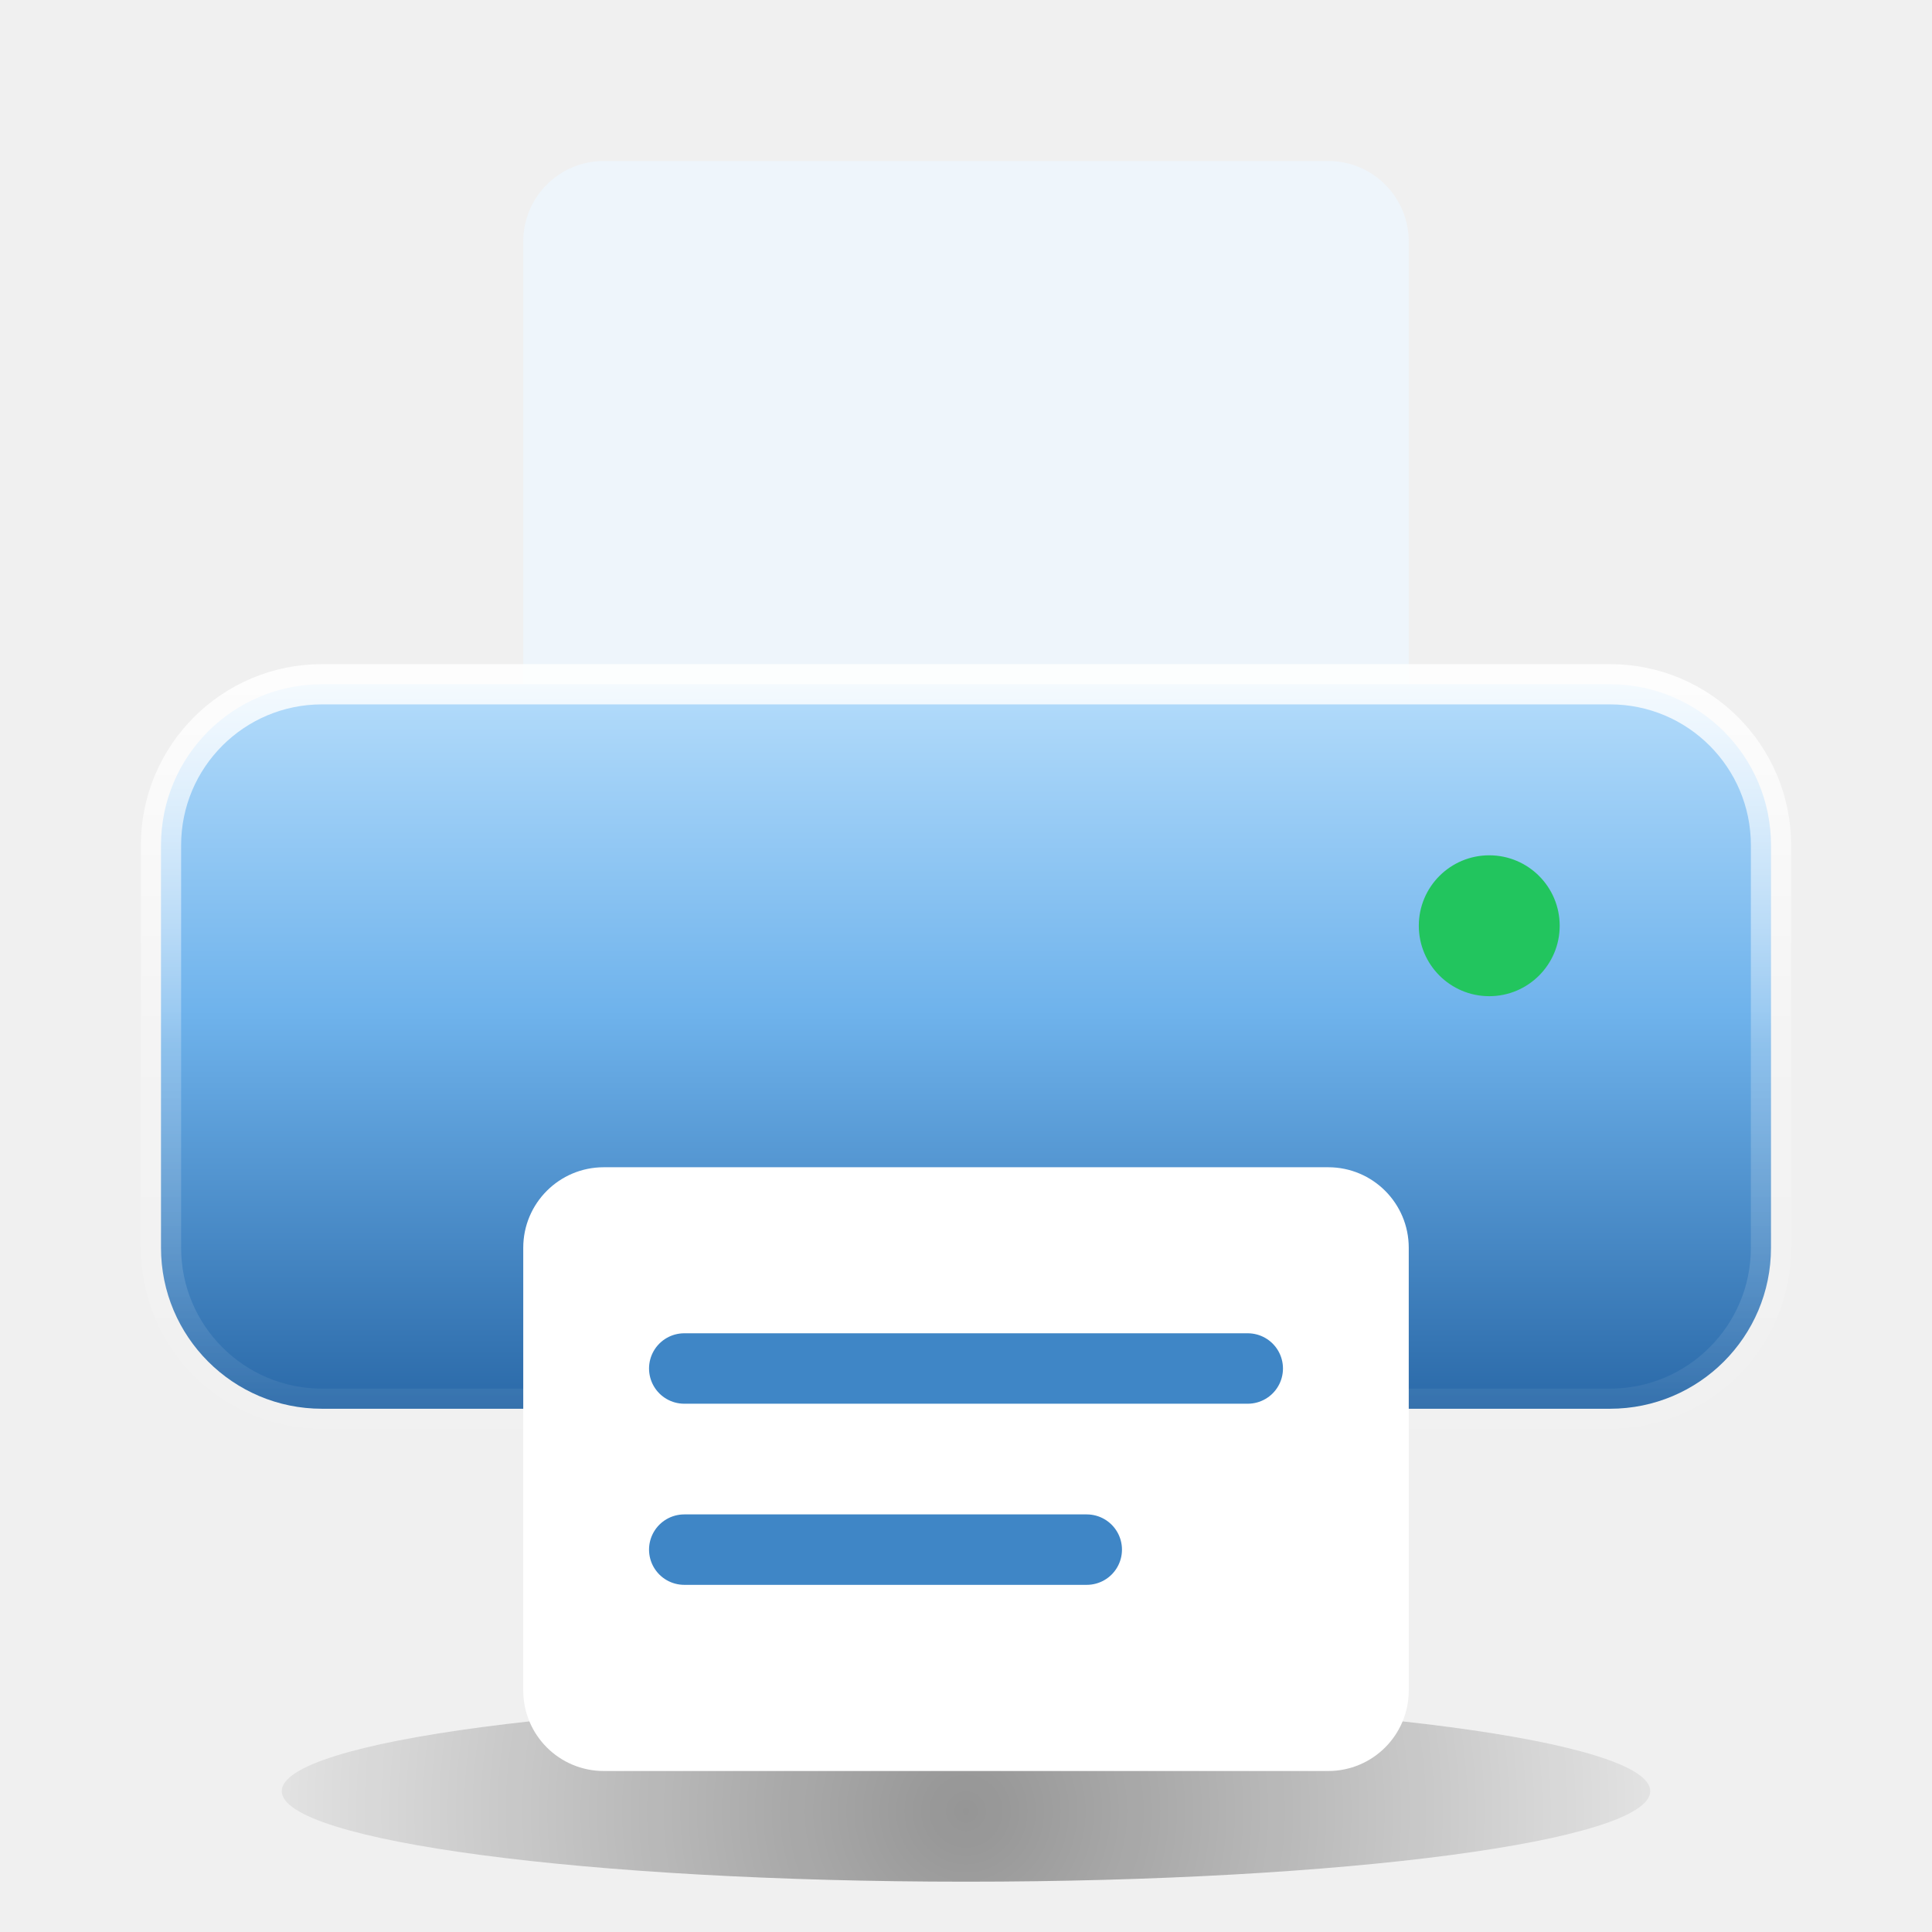
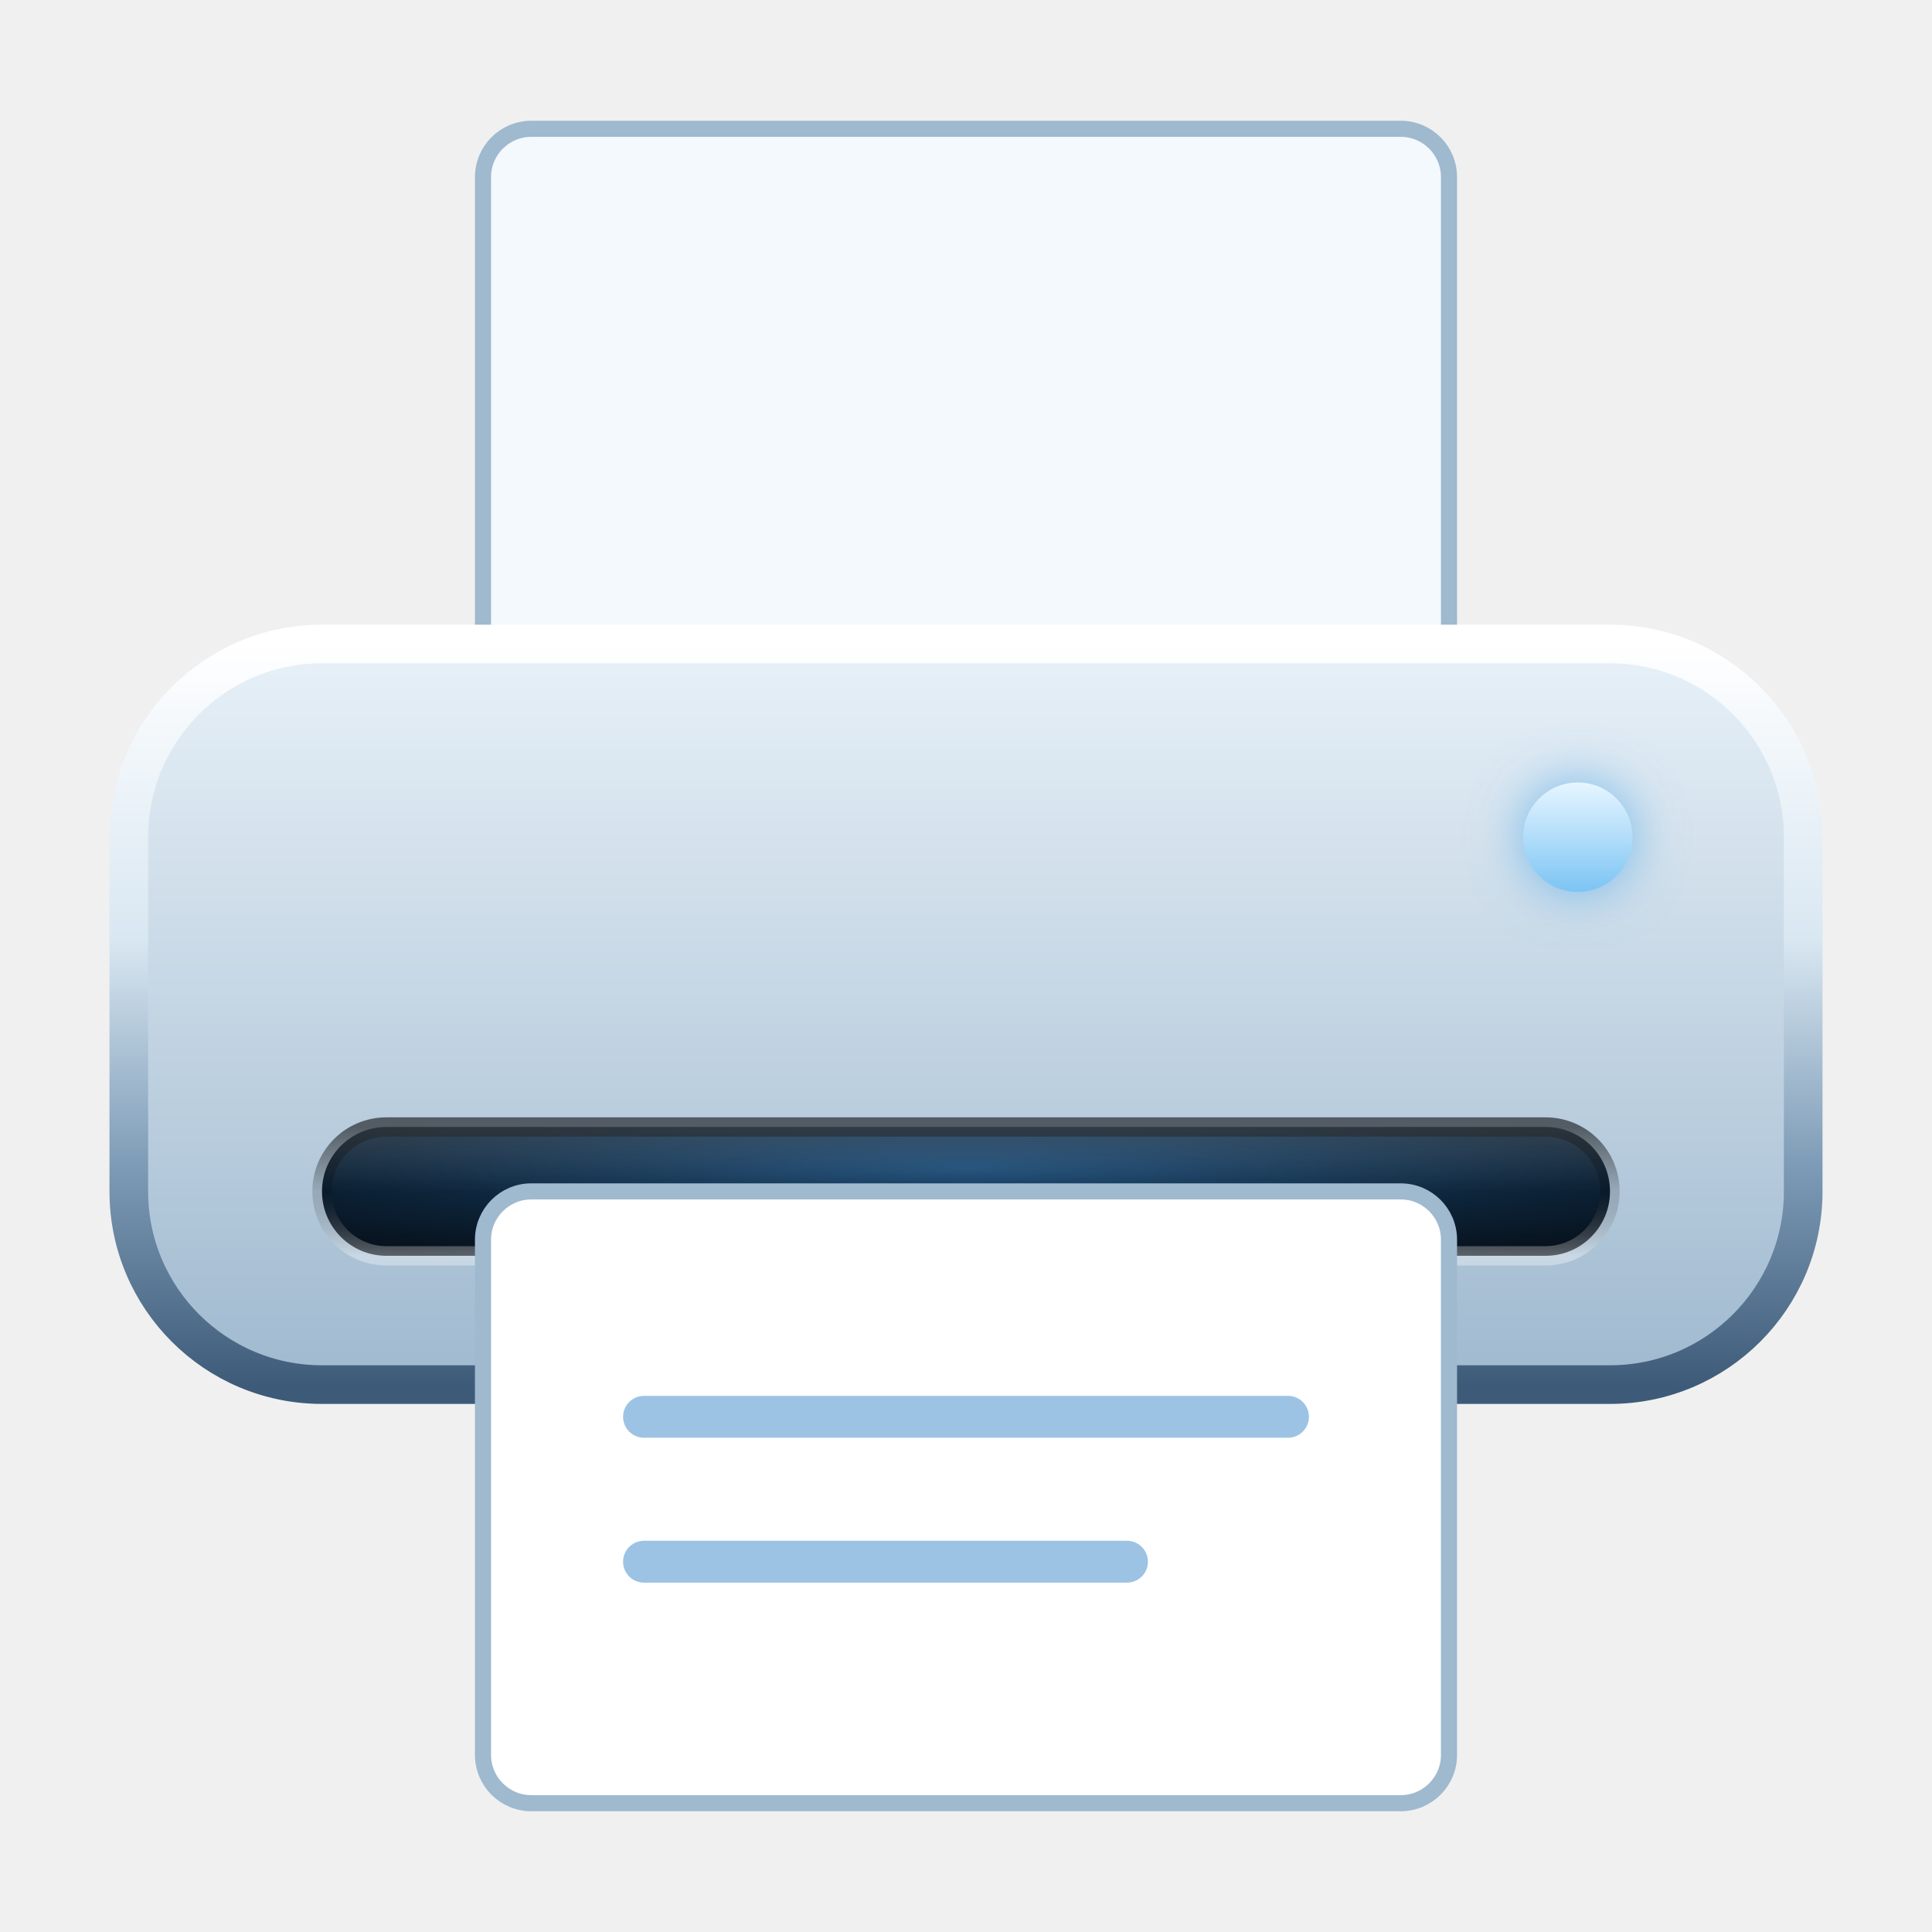
- <svg xmlns="http://www.w3.org/2000/svg" viewBox="0 0 96 96" width="96" height="96">
+ <svg xmlns="http://www.w3.org/2000/svg" viewBox="0 0 120 120" width="96" height="96">
  <defs>
-     <linearGradient id="g" x1="0" y1="0" x2="0" y2="1">
-       <stop offset="0" stop-color="#b4dcfb" stop-opacity="1" />
-       <stop offset="0.45" stop-color="#6fb3ec" stop-opacity="1" />
-       <stop offset="1" stop-color="#2a69a8" stop-opacity="1" />
+     <linearGradient id="mFace" x1="0" y1="0" x2="0" y2="1">
+       <stop offset="0" stop-color="#e8f1f8" />
+       <stop offset="1" stop-color="#9fb9cf" />
    </linearGradient>
-     <linearGradient id="d" x1="0" y1="0" x2="0" y2="1">
-       <stop offset="0" stop-color="#2b4561" stop-opacity="1" />
-       <stop offset="1" stop-color="#0f1b28" stop-opacity="1" />
+     <linearGradient id="mCh" x1="0" y1="0" x2="0" y2="1">
+       <stop offset="0" stop-color="#ffffff" />
+       <stop offset="0.4" stop-color="#d9e7f2" />
+       <stop offset="0.7" stop-color="#7e9cb7" />
+       <stop offset="1" stop-color="#3d5b78" />
    </linearGradient>
-     <linearGradient id="r" x1="0" y1="0" x2="0" y2="1">
-       <stop offset="0" stop-color="#ffffff" stop-opacity="0.85" />
-       <stop offset="0.5" stop-color="#ffffff" stop-opacity="0.25" />
-       <stop offset="1" stop-color="#ffffff" stop-opacity="0.05" />
+     <radialGradient id="scrR" cx="0.5" cy="0.32" r="0.8">
+       <stop offset="0" stop-color="#1b4a75" />
+       <stop offset="0.6" stop-color="#0c2236" />
+       <stop offset="1" stop-color="#060f19" />
+     </radialGradient>
+     <linearGradient id="recessB" x1="0" y1="0" x2="0" y2="1">
+       <stop offset="0" stop-color="#000000" stop-opacity="0.55" />
+       <stop offset="0.5" stop-color="#000000" stop-opacity="0.15" />
+       <stop offset="1" stop-color="#ffffff" stop-opacity="0.35" />
    </linearGradient>
-     <radialGradient id="sh" cx="48" cy="90" r="40" gradientUnits="userSpaceOnUse">
-       <stop offset="0" stop-color="#000000" stop-opacity="0.38" />
-       <stop offset="1" stop-color="#000000" stop-opacity="0" />
-     </radialGradient>
+     <linearGradient id="glossB" x1="0" y1="0" x2="0" y2="1">
+       <stop offset="0" stop-color="#ffffff" stop-opacity="0.16" />
+       <stop offset="0.5" stop-color="#ffffff" stop-opacity="0" />
+     </linearGradient>
+     <filter id="glw" filterUnits="userSpaceOnUse" x="-20" y="-20" width="160" height="160">
+       <feGaussianBlur stdDeviation="1.6" />
+     </filter>
+     <linearGradient id="glowG" x1="0" y1="0" x2="0" y2="1">
+       <stop offset="0" stop-color="#e6f6ff" />
+       <stop offset="1" stop-color="#7cc4f4" />
+     </linearGradient>
  </defs>
-   <ellipse cx="48" cy="89" rx="34" ry="4.5" fill="url(#sh)" />
-   <path d="M30 8 H66 A4 4 0 0 1 70 12 V36 A4 4 0 0 1 66 40 H30 A4 4 0 0 1 26 36 V12 A4 4 0 0 1 30 8 Z" fill="#eef5fb" fill-opacity="1" />
-   <path d="M16 34 H80 A8 8 0 0 1 88 42 V62 A8 8 0 0 1 80 70 H16 A8 8 0 0 1 8 62 V42 A8 8 0 0 1 16 34 Z" fill="url(#g)" />
-   <path d="M16 34 H80 A8 8 0 0 1 88 42 V62 A8 8 0 0 1 80 70 H16 A8 8 0 0 1 8 62 V42 A8 8 0 0 1 16 34 Z" fill="none" stroke="url(#r)" stroke-width="2" />
-   <path d="M30 58 H66 A4 4 0 0 1 70 62 V84 A4 4 0 0 1 66 88 H30 A4 4 0 0 1 26 84 V62 A4 4 0 0 1 30 58 Z" fill="#ffffff" fill-opacity="1" />
-   <path d="M34 68 H62 M34 77 H54" fill="none" stroke="#3f86c6" stroke-width="3.5" stroke-linecap="round" stroke-linejoin="round" stroke-opacity="1" />
-   <circle cx="74" cy="46" r="3.5" fill="#22C55E" />
+   <path d="M33 8H87A3 3 0 0 1 90 11V45A3 3 0 0 1 87 48H33A3 3 0 0 1 30 45V11A3 3 0 0 1 33 8Z" fill="#f4f9fd" stroke="#9fb9cf" stroke-width="1" />
+   <path d="M20 40H100A12 12 0 0 1 112 52V74A12 12 0 0 1 100 86H20A12 12 0 0 1 8 74V52A12 12 0 0 1 20 40Z" fill="url(#mFace)" stroke="url(#mCh)" stroke-width="2.4" stroke-linejoin="round" />
+   <path d="M24 70H96A4 4 0 0 1 100 74V74A4 4 0 0 1 96 78H24A4 4 0 0 1 20 74V74A4 4 0 0 1 24 70Z" fill="url(#scrR)" />
+   <path d="M24 70H96A4 4 0 0 1 100 74V74A4 4 0 0 1 96 78H24A4 4 0 0 1 20 74V74A4 4 0 0 1 24 70Z" fill="none" stroke="url(#recessB)" stroke-width="1.2" />
+   <path d="M24 70H96A4 4 0 0 1 100 74V74A4 4 0 0 1 96 78H24A4 4 0 0 1 20 74V74A4 4 0 0 1 24 70Z" fill="url(#glossB)" />
+   <path d="M33 74H87A3 3 0 0 1 90 77V109A3 3 0 0 1 87 112H33A3 3 0 0 1 30 109V77A3 3 0 0 1 33 74Z" fill="#ffffff" stroke="#9fb9cf" stroke-width="1" />
+   <path d="M40 88H80M40 97H70" stroke="#9cc3e4" stroke-width="2.6" stroke-linecap="round" />
+   <path d="M101.4 52A3.4 3.4 0 1 1 94.6 52A3.4 3.4 0 1 1 101.4 52Z" fill="#5aaeea" filter="url(#glw)" opacity="0.8" />
+   <path d="M101.4 52A3.4 3.4 0 1 1 94.6 52A3.4 3.4 0 1 1 101.4 52Z" fill="url(#glowG)" />
</svg>
